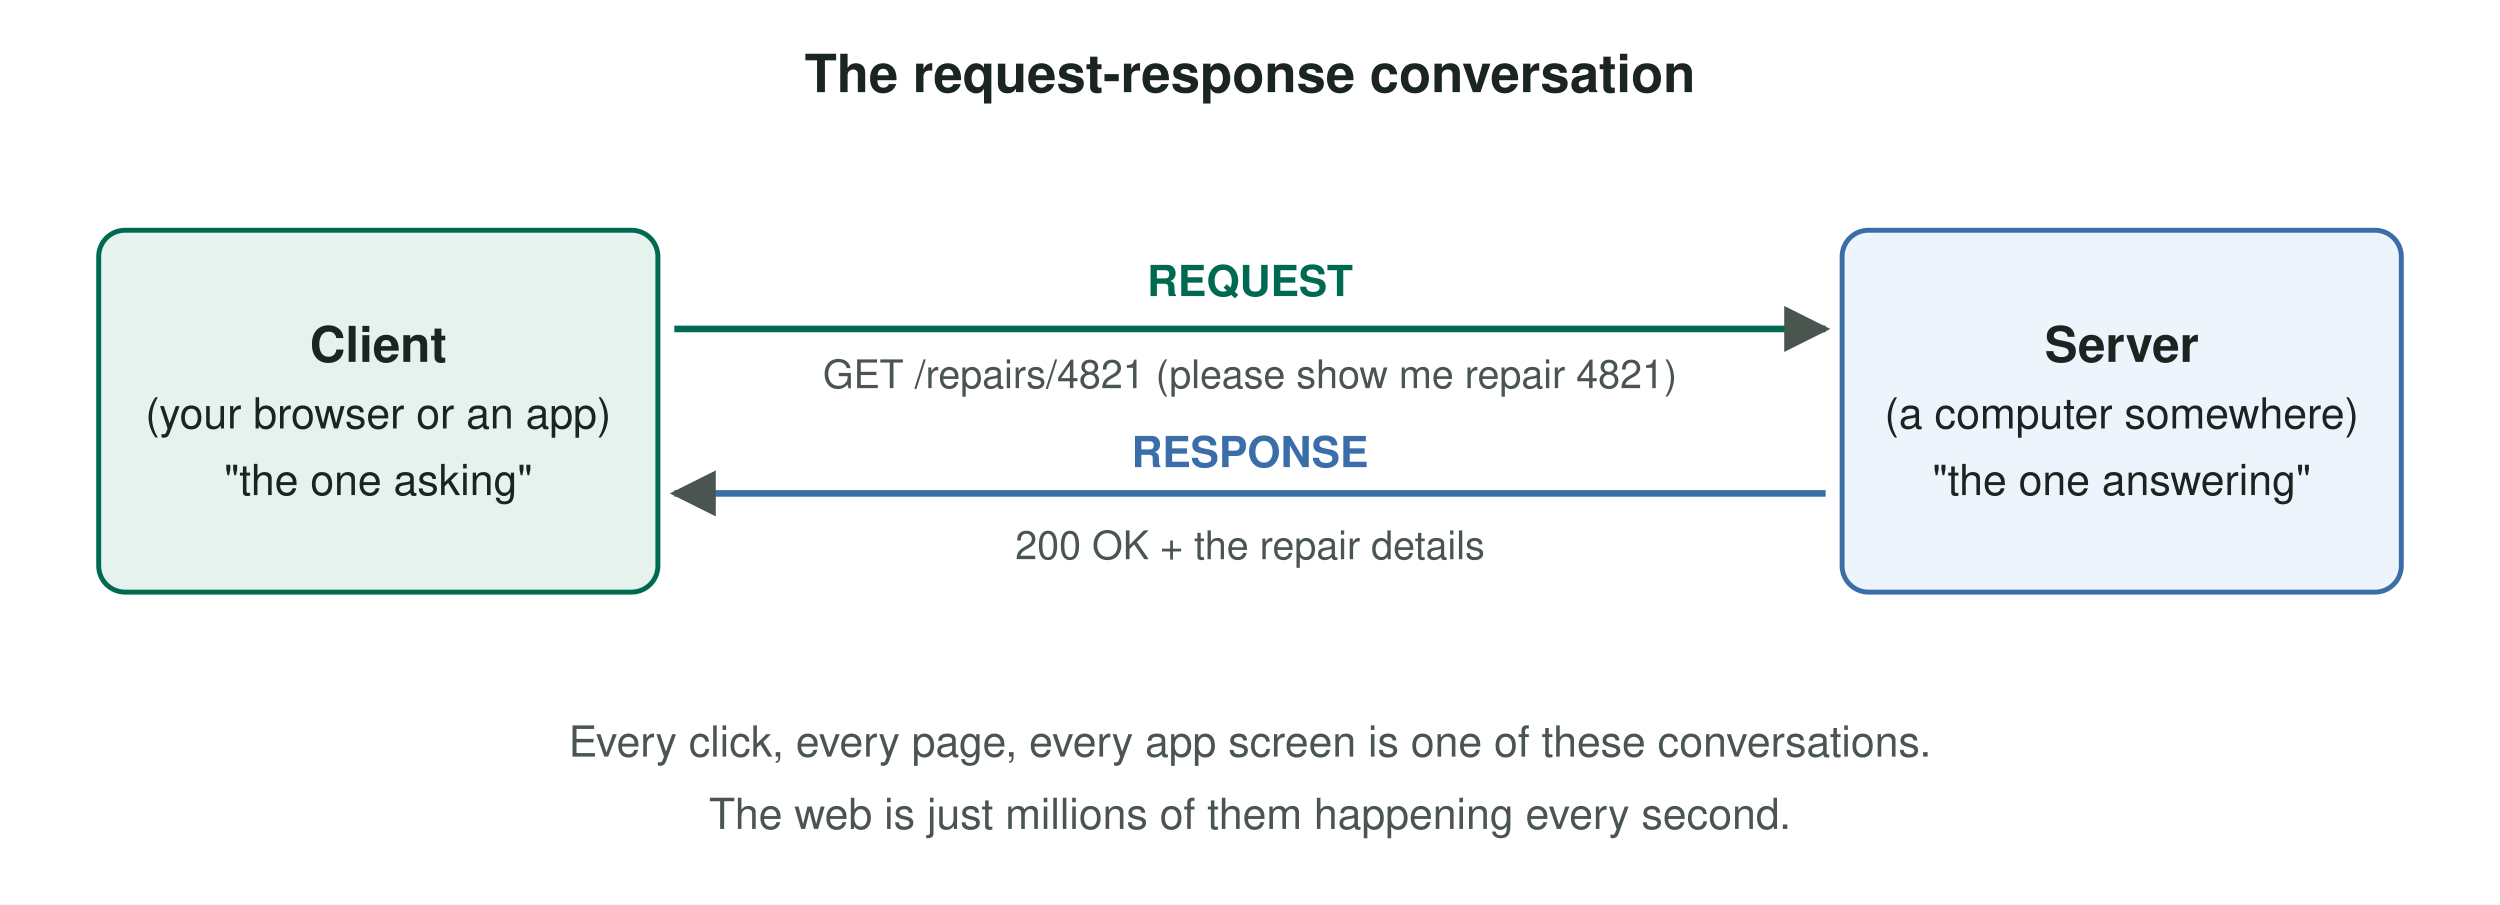
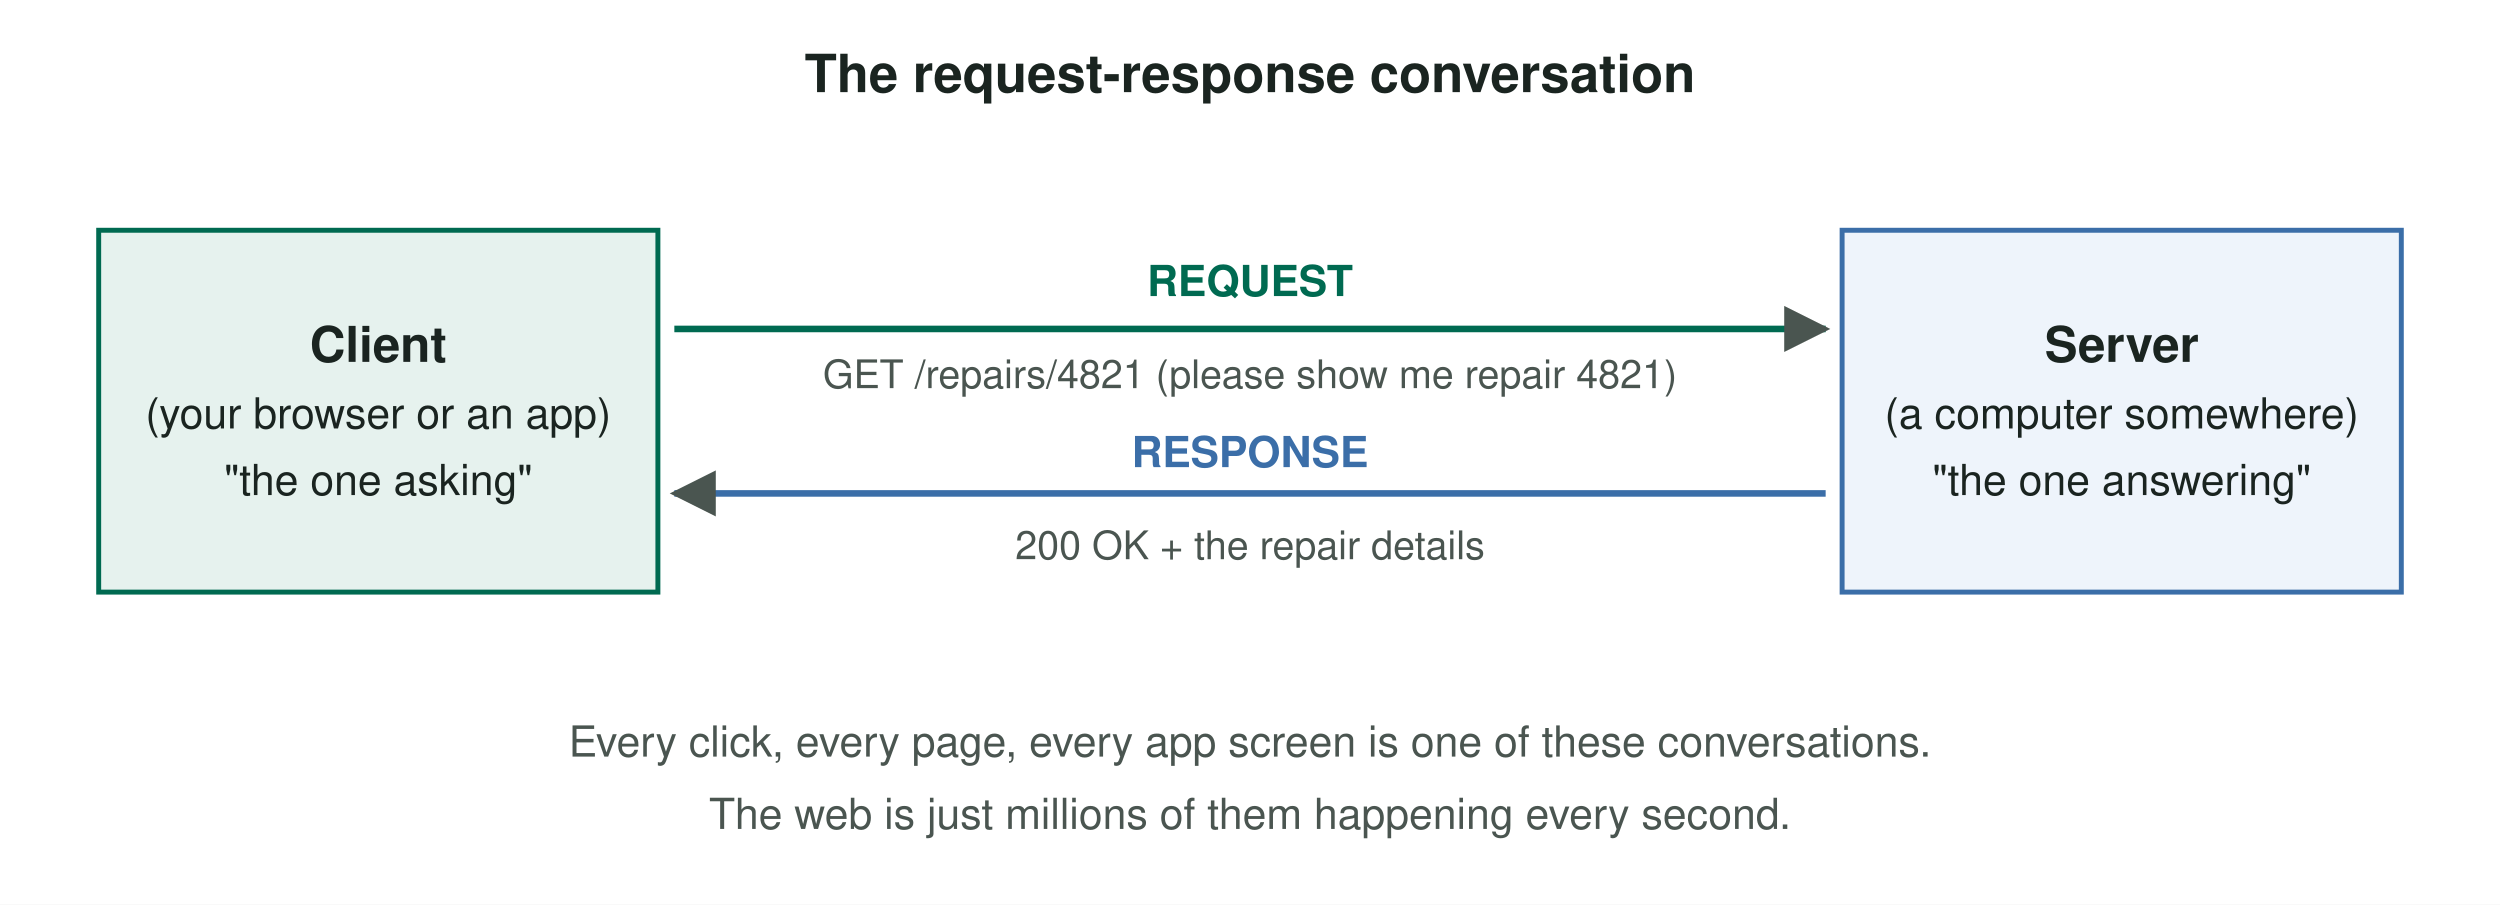
<svg xmlns="http://www.w3.org/2000/svg" viewBox="0 0 760 275" role="img" aria-label="A client sends a request to a server and gets a response" font-family="-apple-system,BlinkMacSystemFont,Segoe UI,Helvetica,Arial,sans-serif">
  <defs>
    <marker id="a" viewBox="0 0 10 10" refX="9" refY="5" markerWidth="7" markerHeight="7" orient="auto-start-reverse">
      <path d="M0 0L10 5L0 10z" fill="#4a5550" />
    </marker>
  </defs>
  <rect width="760" height="275" fill="#fff" />
  <text x="380" y="28" text-anchor="middle" font-size="16" font-weight="700" fill="#1a2420">The request-response conversation</text>
-   <rect x="30" y="70" width="170" height="110" rx="8" fill="#e6f2ee" stroke="#006A51" stroke-width="1.5" />
+   <rect x="30" y="70" width="170" height="110" rx="0" fill="#e6f2ee" stroke="#006A51" stroke-width="1.5" />
  <text x="115.0" y="110.0" text-anchor="middle" font-size="15" font-weight="700" fill="#1a2420">Client</text>
  <text x="115.0" y="130.25" text-anchor="middle" font-size="13" font-weight="400" fill="#1a2420">(your browser or an app)</text>
  <text x="115.0" y="150.5" text-anchor="middle" font-size="13" font-weight="400" fill="#1a2420">"the one asking"</text>
-   <rect x="560" y="70" width="170" height="110" rx="8" fill="#eef4fb" stroke="#3b6ea8" stroke-width="1.5" />
+   <rect x="560" y="70" width="170" height="110" rx="0" fill="#eef4fb" stroke="#3b6ea8" stroke-width="1.5" />
  <text x="645.0" y="110.0" text-anchor="middle" font-size="15" font-weight="700" fill="#1a2420">Server</text>
  <text x="645.0" y="130.25" text-anchor="middle" font-size="13" font-weight="400" fill="#1a2420">(a computer somewhere)</text>
  <text x="645.0" y="150.5" text-anchor="middle" font-size="13" font-weight="400" fill="#1a2420">"the one answering"</text>
  <line x1="205" y1="100" x2="555" y2="100" stroke="#006A51" stroke-width="2" marker-end="url(#a)" />
  <text x="380" y="90" text-anchor="middle" font-size="13" font-weight="700" fill="#006A51">REQUEST</text>
  <text x="380" y="118" text-anchor="middle" font-size="12" font-weight="400" fill="#4a5550">GET /repairs/4821  (please show me repair 4821)</text>
  <line x1="555" y1="150" x2="205" y2="150" stroke="#3b6ea8" stroke-width="2" marker-end="url(#a)" />
  <text x="380" y="142" text-anchor="middle" font-size="13" font-weight="700" fill="#3b6ea8">RESPONSE</text>
  <text x="380" y="170" text-anchor="middle" font-size="12" font-weight="400" fill="#4a5550">200 OK  +  the repair details</text>
  <text x="380" y="230" text-anchor="middle" font-size="13" font-weight="400" fill="#4a5550">Every click, every page, every app screen is one of these conversations.</text>
  <text x="380" y="252" text-anchor="middle" font-size="13" font-weight="400" fill="#4a5550">The web is just millions of them happening every second.</text>
</svg>
